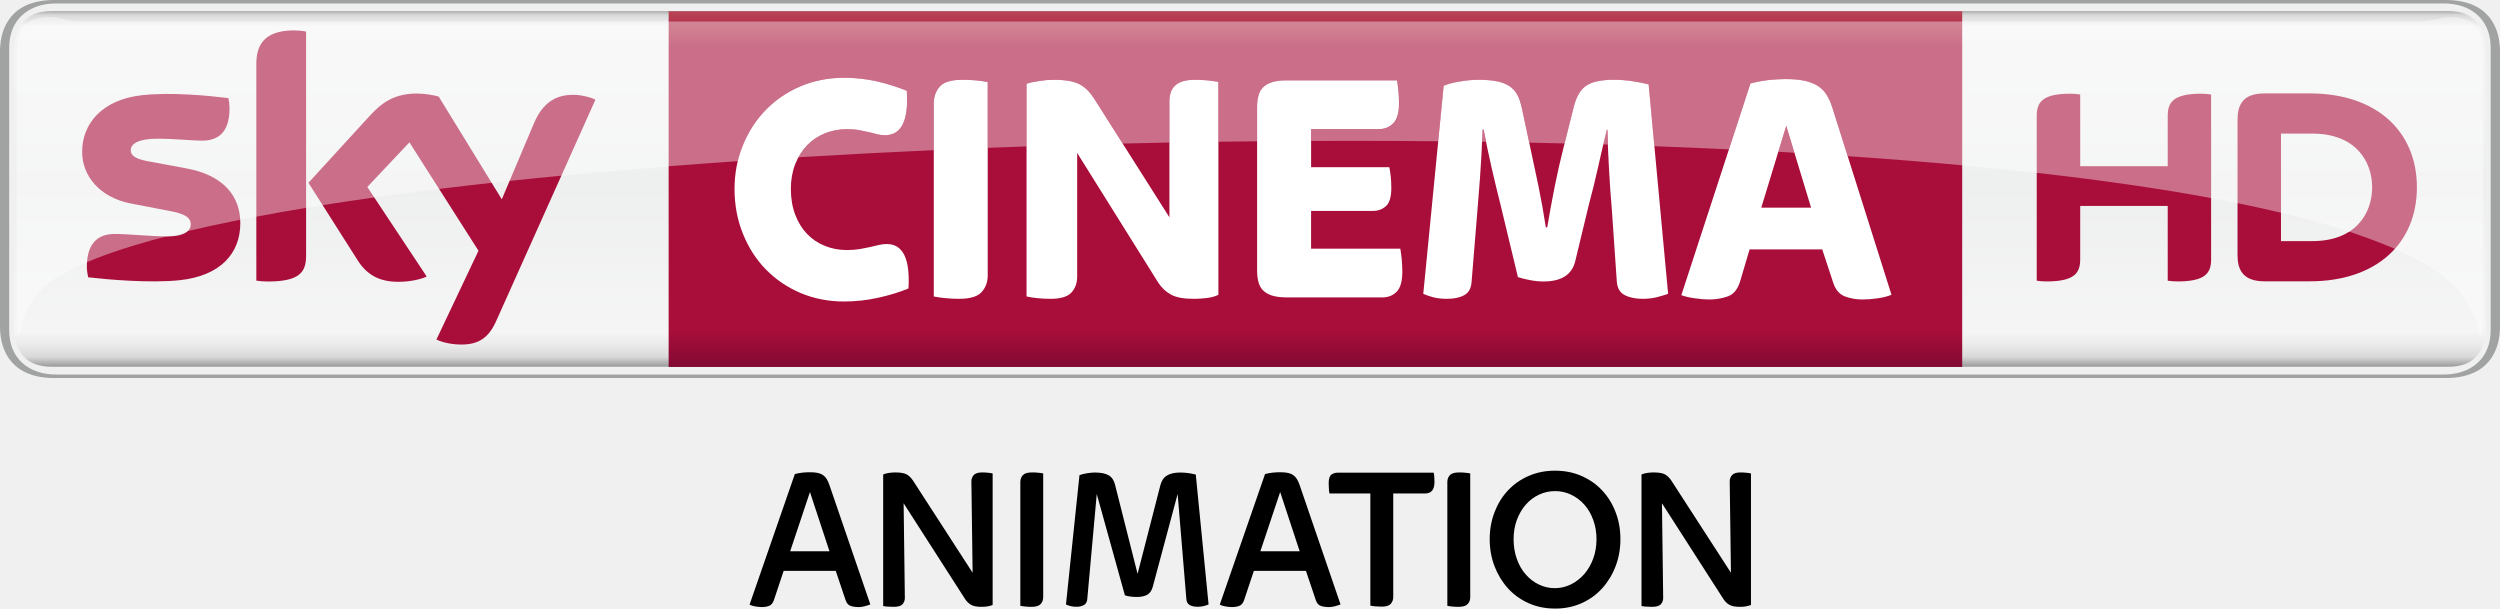
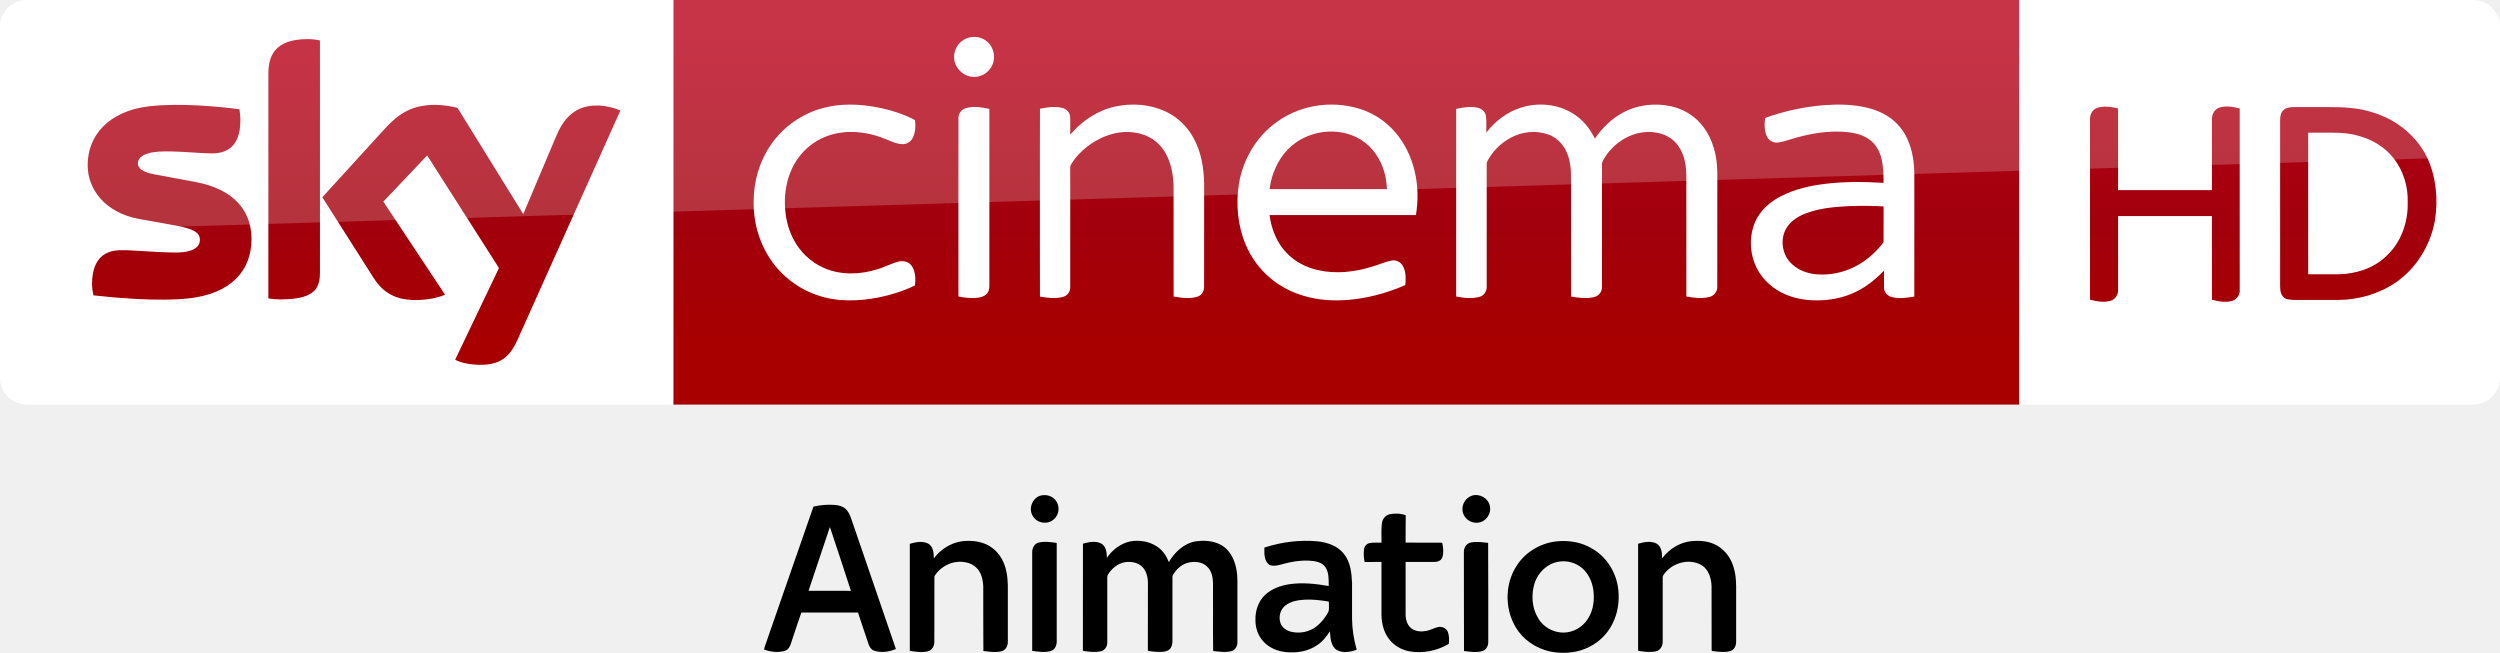
- <svg xmlns="http://www.w3.org/2000/svg" width="600" height="146.06" version="1.1" viewBox="0 0 158.75 38.645">
-   <defs>
-     <linearGradient id="a" x2="1" gradientTransform="matrix(0 22.964 22.964 0 79.371 .50807)" gradientUnits="userSpaceOnUse">
-       <stop stop-color="#888685" offset="0" />
-       <stop stop-color="#d9d9da" offset=".02" />
-       <stop stop-color="#f5f5f6" offset=".052" />
-       <stop stop-color="#eeefef" offset=".488" />
-       <stop stop-color="#f5f5f6" offset=".895" />
-       <stop stop-color="#ebebec" offset=".929" />
-       <stop stop-color="#d9d9da" offset=".964" />
-       <stop stop-color="#888685" offset="1" />
+ <svg xmlns="http://www.w3.org/2000/svg" xmlns:xlink="http://www.w3.org/1999/xlink" id="svg68" width="2317.8pt" height="605.25pt" version="1.1" viewBox="0 0 2317.8 605.25">
+   <defs id="defs72">
+     <linearGradient id="a" x1="-8600.5" x2="-8600.5" y1="-4687.6" y2="-4591.4" gradientTransform="matrix(-2.9812,0,0,-2.9812,-24493,-13655)" gradientUnits="userSpaceOnUse">
+       <stop id="stop2" stop-color="#a80000" offset="0" />
+       <stop id="stop4555" stop-color="#a1000c" offset=".381" />
+       <stop id="stop4" stop-color="#b90019" offset="1" />
    </linearGradient>
-     <linearGradient id="b" x2="1" gradientTransform="matrix(0 -22.586 22.586 0 83.53 23.295)" gradientUnits="userSpaceOnUse">
-       <stop stop-color="#810a32" offset="0" />
-       <stop stop-color="#a90e3a" offset=".104" />
-       <stop stop-color="#a90e3a" offset=".898" />
-       <stop stop-color="#b94556" offset="1" />
-       <stop stop-color="#b94556" offset="1" />
-     </linearGradient>
+     <linearGradient id="linearGradient4591" x1="-8600.5" x2="-8600.5" y1="-4687.6" y2="-4591.4" gradientTransform="matrix(-2.9812,0,0,-2.9812,-24493,-13655)" gradientUnits="userSpaceOnUse" xlink:href="#a" />
  </defs>
-   <g stroke-width="1">
-     <path d="m155.3 24.005c2.644 0 3.451-1.644 3.451-3.287v-17.434c0-1.64-0.807-3.284-3.451-3.284h-151.85c-2.644 0-3.451 1.644-3.451 3.284v17.434c0 1.644 0.807 3.287 3.451 3.287h151.85m-151.73-0.222c-1.778 0-2.986-1.051-2.986-2.8v-17.965c0-1.749 1.207-2.8 2.986-2.8h151.6c1.782 0 2.986 1.051 2.986 2.8v17.965c0 1.749-1.204 2.8-2.986 2.8h-151.6" fill="#a1a2a2" />
-     <path d="m3.301 0.703c-1.778 0-2.415 1.051-2.415 2.804v16.986c0 1.746 0.636 2.796 2.415 2.796 50.714 1e-5 101.43 1e-5 152.15 2e-5 1.778 0 2.411-1.051 2.411-2.796v-16.986c0-1.753-0.633-2.804-2.411-2.804-50.714-1e-5 -101.43-1e-5 -152.15-2e-5z" fill="url(#a)" />
-     <path d="m42.459 0.714v22.587h82.141v-22.587z" fill="url(#b)" />
+   <g id="g894" transform="matrix(.99988 0 0 .99988 -1108.5 1878)">
+     <path id="path843" d="m2073.9-1418.8c4.68-1.08 10.02 0.24 13.14 4.02 4.5 4.98 4.08 13.5-1.08 17.88-5.46 5.4-15.6 4.08-19.5-2.58-4.68-6.84-0.66-17.4 7.44-19.32z" />
+     <path id="path845" d="m2473.1-1418.5c6.96-2.58 15.54 1.98 16.92 9.36 1.86 7.2-3.78 15.06-11.16 15.54-6.66 0.9-13.32-4.26-14.1-10.92-0.96-5.82 2.76-12 8.34-13.98z" />
+     <path id="path847" d="m1862.9-1408.5c6.42-1.5 13.02-2.04 19.62-1.56 3.48 0.3 7.08 1.08 9.78 3.36 2.94 2.4 4.44 6.06 5.64 9.48 13.8 40.26 27.54 80.519 41.4 120.78-6.48 2.7-13.92 3.78-20.58 1.38-2.64-1.08-4.08-3.78-4.92-6.3-3.18-9.66-6.54-19.26-9.66-28.92h-52.5c-3.3 9.36-6.36 18.78-9.48 28.14-0.84 3.06-2.52 6.42-5.82 7.38-6.3 1.86-13.2 1.08-19.32-1.26 0.3-1.32 0.66-2.64 1.14-3.9 14.94-42.84 29.7-85.739 44.7-128.58m-4.56 78.059c13.14 0.06 26.22 0 39.3 0.06-6.42-19.74-12.9-39.54-19.5-59.22-6.66 19.68-13.2 39.42-19.8 59.16z" />
+     <path id="path849" d="m2390-1393.3c0.54-3.9 3.48-7.38 7.44-8.16 4.8-0.9 10.02-0.78 14.64 1.02-0.18 8.46-0.06 16.92-0.12 25.32 10.5 0.12 21 0.06 31.44 0.06 0.78 0.18 2.46-0.48 2.64 0.78 0.84 4.2 1.38 8.82-0.06 12.96-1.14 3.12-4.74 4.32-7.8 4.14h-26.22v48.96c0.06 4.62 1.5 9.66 5.28 12.6 3.96 3.12 9.42 3.3 14.16 2.34 3.6-0.66 6.84-2.64 10.44-3.48 3.54-0.84 7.68 0.78 9.18 4.2 1.44 3.6 1.44 7.56 0.96 11.34-10.86 6.48-24 9.12-36.54 6.9-7.5-1.38-14.58-5.46-19.08-11.7-4.8-6.3-6.66-14.4-6.78-22.2v-48.96c-5.22 0-10.44 0-15.6 0.06-0.9-3.72-0.96-7.5-0.66-11.28 0.18-3 2.34-5.82 5.4-6.3 3.54-0.66 7.26-0.24 10.86-0.36 0.18-6.06-0.42-12.18 0.42-18.24z" />
+     <path id="path851" d="m1974.5-1360.4c6.18-8.46 15.78-14.52 26.16-15.96 9.72-1.14 20.28 0.18 28.2 6.3 7.02 5.28 11.34 13.5 12.96 22.08 1.74 7.92 1.26 16.02 1.32 24v40.68c0.12 3.66-1.8 7.8-5.58 8.82-5.58 1.56-11.46 0.48-17.1-0.12-0.24-19.98 0-39.96-0.12-59.88-0.3-6.3-1.74-13.08-6.54-17.52-5.22-4.98-13.02-6.06-19.86-4.92-7.08 1.44-13.62 5.46-17.82 11.34-0.54 0.84-1.2 1.68-1.08 2.76-0.06 19.86 0 39.66-0.06 59.52 0.12 3.78-1.92 7.98-5.88 8.94-5.52 1.38-11.34 0.48-16.86-0.36v-99.299c5.58-1.56 12-2.94 17.34 0 4.56 2.88 4.86 8.76 4.92 13.62z" />
+     <path id="path853" d="m2157-1376.3c7.98-1.32 16.56-0.06 23.52 4.26 5.64 3.36 9.66 8.88 11.82 15 5.52-9.12 13.98-17.34 24.84-19.2 7.8-1.14 16.14-0.66 23.22 3.06 4.98 2.58 8.76 7.08 11.16 12.06 3.24 6.6 4.44 14.04 4.44 21.3v57.24c0 3.36-1.98 7.14-5.46 8.04-5.58 1.56-11.4 0.48-17.04-0.06-0.3-21 0.06-42-0.12-63-0.18-5.52-1.32-11.58-5.7-15.42-4.32-4.2-10.86-4.8-16.56-3.66-6.18 1.2-11.34 5.7-14.52 10.98-1.14 1.5-0.84 3.42-0.84 5.16 0.06 18.54-0.06 37.14 0 55.74 0.06 2.82-0.24 6-2.28 8.22-1.86 2.16-4.86 2.58-7.56 2.76-4.32 0.18-8.7-0.18-12.96-0.96 0.06-20.94 0-41.88 0.06-62.76 0-5.52-1.44-11.46-5.52-15.36-4.2-3.96-10.38-4.86-15.9-4.02-6.48 1.14-11.88 5.64-15.36 11.04-1.32 1.74-0.84 4.02-0.9 6v57.3c0.12 3.54-2.16 7.32-5.76 8.16-5.52 1.32-11.28 0.48-16.86-0.36 0.06-33.12 0-66.24 0.06-99.359 5.52-1.5 11.88-2.88 17.16 0 4.44 2.7 4.98 8.4 5.04 13.08 5.16-7.44 12.96-13.44 22.02-15.24z" />
+     <path id="path855" d="m2281-1370.5c15.9-5.22 32.88-7.32 49.56-5.76 8.94 0.96 18.36 4.2 24.12 11.52 6.18 7.56 7.26 17.82 7.62 27.24 0.06 11.04 0 22.08 0 33.12 0.12 9.66 1.62 19.32 4.32 28.62-5.76 2.04-12.78 3.36-18.42 0.24-5.82-3.6-5.88-11.22-6.42-17.34-3.3 4.98-7.02 9.84-12.18 13.08-8.52 5.76-19.2 7.26-29.28 6.12-7.5-0.84-15-4.02-20.16-9.66-5.1-5.4-7.62-12.96-7.44-20.34-0.18-8.28 2.64-16.86 8.7-22.74 6.18-5.88 14.58-8.88 22.86-10.14 12.12-1.74 24.42-0.42 36.36 1.68 0-6 0.36-12.72-3.3-17.82-3.54-4.62-9.78-5.4-15.18-5.7-7.98-0.36-15.96 0.9-23.64 3.06-3.72 0.96-7.68 2.28-11.58 1.32-2.58-0.78-4.2-3.24-4.98-5.64-1.26-3.48-0.96-7.2-0.96-10.86m37.68 48.3c-6.24 0.36-12.84 1.32-18 5.22-5.04 3.78-6.84 10.98-4.62 16.8 1.62 4.32 5.94 6.9 10.26 7.86 7.68 1.68 16.14 0.06 22.44-4.68 5.04-3.84 9.12-8.88 11.82-14.52 0.54-2.58 0.18-5.28 0.24-7.92 0.36-1.26-1.26-1.08-1.98-1.32-6.66-0.96-13.38-1.8-20.16-1.44z" />
+     <path id="path857" d="m2553.6-1376.4c10.74-0.84 21.84 1.14 31.14 6.78 12.72 7.14 21.42 20.4 23.94 34.68 1.74 10.44 0.9 21.48-3.24 31.38-4.26 10.8-12.6 19.92-23.04 25.08-9.78 5.16-21.18 6.36-31.98 5.1-13.2-1.62-25.74-8.58-33.72-19.26-13.08-17.64-13.68-43.62-1.26-61.8 8.4-12.72 22.98-20.88 38.16-21.96m0.12 19.02c-10.62 1.74-19.26 10.26-22.32 20.4-3.06 10.38-2.4 22.26 3.3 31.68 5.34 9.54 16.86 15.12 27.66 13.26 8.4-1.26 15.9-6.9 19.8-14.4 4.14-7.5 4.98-16.5 3.84-24.9-1.14-7.62-4.5-15.12-10.44-20.16-5.88-5.04-14.16-7.32-21.84-5.88z" />
+     <path id="path859" d="m2649.8-1360.5c6.42-8.58 16.2-14.76 26.94-15.96 6.96-0.66 14.22-0.3 20.7 2.46 7.08 2.94 12.78 8.64 16.14 15.42 3.6 7.2 4.74 15.3 4.86 23.28v52.02c0.06 3.42-1.5 7.32-4.98 8.58-4.74 1.62-9.9 0.9-14.76 0.42-0.96-0.36-3.24 0.24-3-1.38-0.06-19.68 0-39.3-0.06-58.92-0.24-7.44-2.64-15.78-9.48-19.74-11.22-6.42-26.4-2.16-34.08 7.8-0.78 1.14-1.8 2.22-1.74 3.66-0.06 19.86 0 39.72 0 59.58 0.06 3.78-2.04 7.92-5.94 8.88-5.52 1.32-11.34 0.48-16.86-0.36 0-33.12 0.06-66.18 0-99.299 5.58-1.62 12-2.94 17.4 0 4.44 2.88 4.86 8.76 4.86 13.56z" />
+     <path id="path861" d="m2071.6-1375.1c5.52-1.38 11.34-0.48 16.86 0.3v89.939c0.3 3.96-1.08 8.7-5.16 10.14-5.7 1.8-11.82 0.78-17.58 0 0-30.48-0.06-60.96 0-91.439-0.06-3.78 1.98-7.98 5.88-8.94z" />
+     <path id="path863" d="m2472.1-1375.1c5.4-1.32 10.98-0.3 16.38 0.24 0.24 30.54 0.06 61.08 0.12 91.559 0.18 3.6-1.74 7.56-5.28 8.7-5.64 1.74-11.58 0.66-17.22 0-0.18-30.54 0-61.02-0.12-91.559-0.24-3.84 2.16-8.04 6.12-8.94z" />
  </g>
-   <g fill="#fff" stroke-width="1">
-     <path d="m53.603 19.145c-1 0-1.924-0.182-2.771-0.542-0.847-0.36-1.578-0.858-2.2-1.495-0.622-0.636-1.105-1.393-1.458-2.269-0.353-0.876-0.531-1.822-0.531-2.84 0-0.989 0.178-1.917 0.531-2.778 0.353-0.862 0.836-1.611 1.458-2.247 0.622-0.636 1.353-1.135 2.2-1.495 0.847-0.36 1.771-0.542 2.771-0.542 0.72 0 1.418 0.08 2.095 0.233 0.676 0.156 1.302 0.356 1.884 0.596 0.124 1.88-0.335 2.818-1.378 2.818-0.182 0-0.353-0.022-0.505-0.062-0.156-0.044-0.324-0.087-0.509-0.127-0.182-0.044-0.389-0.087-0.611-0.127-0.225-0.044-0.495-0.066-0.804-0.066-0.495 0-0.96 0.091-1.396 0.265-0.44 0.178-0.815 0.433-1.135 0.764-0.316 0.331-0.567 0.731-0.749 1.196-0.182 0.469-0.276 0.993-0.276 1.571 0 0.607 0.095 1.153 0.276 1.633 0.182 0.48 0.433 0.887 0.749 1.218 0.32 0.335 0.695 0.589 1.135 0.764 0.436 0.178 0.902 0.265 1.396 0.265 0.309 0 0.582-0.022 0.822-0.062 0.24-0.044 0.455-0.087 0.647-0.127 0.189-0.044 0.371-0.087 0.538-0.127 0.171-0.044 0.345-0.066 0.527-0.066 1.029 0 1.491 0.942 1.378 2.822-0.578 0.24-1.226 0.436-1.938 0.593-0.709 0.156-1.425 0.233-2.146 0.233" />
-     <path d="m60.902 18.975c-0.295 0-0.589-0.015-0.876-0.044-0.291-0.029-0.535-0.062-0.731-0.105v-12.277c0-0.411 0.127-0.76 0.382-1.051 0.251-0.287 0.731-0.433 1.436-0.433 0.298 0 0.589 0.015 0.88 0.04 0.287 0.029 0.531 0.066 0.727 0.109v12.277c0 0.411-0.127 0.76-0.378 1.047-0.255 0.291-0.735 0.436-1.44 0.436" />
-     <path d="m66.687 18.975c-0.284 0-0.556-0.015-0.825-0.044-0.269-0.029-0.495-0.062-0.676-0.105v-13.506c0.211-0.073 0.487-0.131 0.825-0.182 0.338-0.047 0.625-0.073 0.865-0.073 0.778 0 1.342 0.098 1.695 0.295 0.353 0.2 0.647 0.491 0.887 0.869l4.8 7.571v-7.378c0-0.185 0.025-0.356 0.076-0.52 0.047-0.164 0.131-0.305 0.251-0.433 0.12-0.127 0.287-0.229 0.498-0.298 0.211-0.069 0.48-0.105 0.804-0.105 0.284 0 0.553 0.015 0.815 0.04 0.262 0.029 0.484 0.058 0.665 0.087v13.528c-0.196 0.098-0.436 0.167-0.716 0.2-0.284 0.036-0.56 0.055-0.825 0.055-0.665 0-1.156-0.091-1.48-0.276-0.327-0.182-0.593-0.436-0.804-0.764l-5.142-8.226v7.866c0 0.396-0.12 0.727-0.36 0.996s-0.691 0.404-1.353 0.404" />
-     <path d="m81.71 18.885c-0.396 0-0.716-0.044-0.964-0.127-0.247-0.084-0.436-0.2-0.571-0.349-0.135-0.149-0.225-0.331-0.273-0.542-0.051-0.211-0.076-0.436-0.076-0.676v-10.393c0-0.24 0.025-0.465 0.076-0.676 0.047-0.215 0.138-0.393 0.273-0.542 0.135-0.149 0.324-0.265 0.571-0.349 0.247-0.087 0.567-0.127 0.964-0.127h7c0.029 0.156 0.058 0.367 0.087 0.636 0.025 0.269 0.04 0.542 0.04 0.825 0 0.593-0.12 1.015-0.36 1.262-0.24 0.247-0.542 0.371-0.909 0.371h-4.313v2.418h4.967c0.029 0.142 0.058 0.327 0.087 0.56 0.025 0.236 0.04 0.487 0.04 0.753 0 0.567-0.113 0.953-0.338 1.156-0.225 0.207-0.505 0.309-0.844 0.309h-3.913v2.397h5.666c0.029 0.153 0.058 0.371 0.087 0.647 0.025 0.273 0.04 0.545 0.04 0.815 0 0.607-0.12 1.033-0.36 1.273s-0.542 0.36-0.909 0.36h-6.069" />
-     <path d="m91.88 18.975c-0.324 0-0.611-0.033-0.858-0.095-0.244-0.066-0.462-0.138-0.644-0.222l1.295-13.212c0.265-0.113 0.618-0.207 1.055-0.276 0.436-0.069 0.811-0.105 1.12-0.105 0.44 0 0.815 0.029 1.131 0.084 0.32 0.058 0.589 0.153 0.815 0.287 0.225 0.135 0.407 0.32 0.542 0.56 0.131 0.24 0.233 0.538 0.305 0.891l0.549 2.567c0.156 0.705 0.32 1.487 0.498 2.342 0.175 0.855 0.335 1.735 0.473 2.64h0.087c0.153-0.905 0.316-1.782 0.484-2.629 0.171-0.847 0.345-1.625 0.527-2.331l0.676-2.695c0.171-0.665 0.44-1.116 0.815-1.356 0.375-0.24 0.953-0.36 1.742-0.36 0.393 0 0.793 0.033 1.193 0.095 0.404 0.062 0.735 0.131 1.004 0.2l1.236 13.299c-0.196 0.069-0.433 0.138-0.709 0.211-0.273 0.069-0.575 0.105-0.898 0.105-0.451 0-0.833-0.076-1.142-0.233-0.309-0.156-0.48-0.447-0.509-0.869l-0.316-4.582c-0.069-0.804-0.131-1.651-0.178-2.535-0.051-0.88-0.084-1.72-0.098-2.513h-0.04c-0.185 0.738-0.371 1.531-0.56 2.386-0.193 0.858-0.385 1.644-0.582 2.367l-0.869 3.604c-0.211 0.847-0.88 1.273-2.007 1.273-0.284 0-0.571-0.029-0.869-0.087-0.295-0.055-0.549-0.12-0.76-0.189l-1.08-4.495c-0.211-0.836-0.407-1.655-0.593-2.462-0.182-0.804-0.353-1.611-0.505-2.415h-0.066c-0.04 1.131-0.098 2.164-0.167 3.106-0.073 0.938-0.135 1.749-0.193 2.429l-0.338 4.135c-0.025 0.407-0.182 0.691-0.465 0.847-0.28 0.156-0.647 0.233-1.098 0.233" />
-     <path d="m111.84 13.185h3.164l-1.578-5.197-1.585 5.197m-3.298 5.833c-0.269 0-0.575-0.025-0.92-0.076-0.345-0.047-0.633-0.116-0.858-0.2l4.389-13.444c0.382-0.098 0.767-0.171 1.156-0.215 0.389-0.04 0.745-0.062 1.069-0.062 0.469 0 0.865 0.036 1.2 0.105 0.331 0.073 0.611 0.178 0.836 0.32 0.229 0.142 0.415 0.327 0.564 0.56 0.149 0.233 0.273 0.505 0.371 0.818l3.76 11.895c-0.24 0.098-0.527 0.175-0.865 0.222-0.338 0.051-0.669 0.076-0.996 0.076-0.364 0-0.72-0.062-1.065-0.182-0.345-0.12-0.596-0.393-0.753-0.818l-0.72-2.182h-4.611l-0.611 2.058c-0.156 0.495-0.418 0.804-0.782 0.931-0.367 0.127-0.756 0.193-1.164 0.193" />
-   </g>
-   <path d="m137.65 10.555v-3.189c0-0.865 0.345-1.415 2.127-1.415 0.222 0 0.411 0.015 0.629 0.051v10.462c0 0.858-0.345 1.407-2.131 1.407-0.218 0-0.407-0.015-0.625-0.047v-4.749h-5.557v3.389c0 0.858-0.345 1.407-2.135 1.407-0.215 0-0.404-0.015-0.625-0.047v-10.459c0-0.865 0.345-1.415 2.131-1.415 0.222 0 0.407 0.015 0.629 0.051v4.553h5.557m15.823 1.342c0-3.553-2.56-5.964-6.797-5.964h-2.88c-1.382 0-1.713 0.727-1.713 1.684v8.582c0 0.92 0.331 1.665 1.713 1.665h2.88c4.237 0 6.797-2.411 6.797-5.968m-8.63 3.415v-6.826h1.996c2.775 0 3.793 1.796 3.793 3.411 0 1.618-1.018 3.415-3.793 3.415h-1.996" fill="#a90e3a" stroke-width="1" />
-   <path d="m15.26 14.165c0 1.935-1.266 3.346-3.833 3.626-1.858 0.2-4.553-0.036-5.829-0.182-0.047-0.211-0.084-0.469-0.084-0.673 0-1.695 0.913-2.08 1.771-2.08 0.887 0 2.291 0.156 3.331 0.156 1.145 0 1.498-0.389 1.498-0.76 0-0.487-0.465-0.687-1.353-0.858l-2.437-0.469c-2.026-0.389-3.109-1.789-3.109-3.276 0-1.811 1.28-3.324 3.8-3.604 1.902-0.204 4.218 0.029 5.491 0.185 0.047 0.218 0.069 0.422 0.069 0.651 0 1.687-0.887 2.051-1.746 2.051-0.658 0-1.68-0.124-2.847-0.124-1.189 0-1.68 0.327-1.68 0.727 0 0.422 0.469 0.596 1.215 0.727l2.327 0.433c2.389 0.44 3.415 1.796 3.415 3.469m4.178 2.076c0 1.036-0.407 1.636-2.433 1.636-0.265 0-0.502-0.022-0.727-0.055v-13.757c0-1.044 0.356-2.135 2.4-2.135 0.258 0 0.516 0.025 0.76 0.076v14.233m8.277 5.32c0.262 0.138 0.807 0.302 1.495 0.32 1.175 0.025 1.818-0.425 2.291-1.476l6.309-14.07c-0.262-0.142-0.836-0.298-1.309-0.309-0.811-0.015-1.898 0.153-2.596 1.811l-2.04 4.822-4.007-6.524c-0.258-0.08-0.887-0.193-1.353-0.193-1.411 0-2.204 0.52-3.022 1.411l-3.895 4.258 3.131 4.931c0.578 0.898 1.342 1.356 2.582 1.356 0.811 0 1.484-0.185 1.796-0.335l-3.771-5.688 2.673-2.833 4.386 6.884-2.669 5.633" fill="#a90e3a" stroke-width="1" />
-   <path d="m3.242 1.077c-1.575 0-2.178 0.626-2.178 2.484h-5.29e-4l-0.004 16.034c0 1 0.055 1.669 0.204 1.669 0.058-0.313 0.102-1.855 1.793-3.262 0.607-0.465 1.437-0.916 2.462-1.357l0.003 2e-3c1.344-0.57 3.037-1.115 5.023-1.631 0.002 1e-5 5e-3 -2e-5 0.007 0 0.444-0.116 0.898-0.229 1.375-0.342 0.001-1e-3 2e-3 -2e-3 0.003-3e-3 1.039-0.243 2.151-0.487 3.324-0.719l5.29e-4 -2e-3c0.338-0.062 0.677-0.127 1.026-0.193 1.102-0.208 2.22-0.405 3.159-0.559v-2e-3c0.345-0.058 0.693-0.112 1.045-0.167l0.003-2e-3c1.055-0.167 2.15-0.331 3.277-0.487l1e-3 -2e-3c1.324-0.189 2.698-0.368 4.113-0.542-0.894-1.406-0.887-1.393 0.003 2e-3 1.091-0.135 2.2-0.262 3.338-0.389l0.001 2e-3c0.378-0.044 0.76-0.084 1.142-0.124 1.148-0.121 2.312-0.241 3.29-0.333l2.16-4.818c-0.196-0.104-0.569-0.217-0.942-0.272 0.373 0.053 0.747 0.167 0.943 0.271l-0.001 2e-3 -2.159 4.817c2.2-0.211 4.473-0.411 6.808-0.597 1.444-0.113 2.902-0.222 4.389-0.323 0.084-0.345 0.193-0.687 0.327-1.014 0.353-0.862 0.836-1.615 1.458-2.247 0.622-0.636 1.357-1.139 2.2-1.499 0.847-0.36 1.771-0.538 2.771-0.538 0.716 0 1.418 0.08 2.094 0.233 0.676 0.156 1.302 0.353 1.884 0.596 0.124 1.877-0.335 2.818-1.375 2.818-0.185 0-0.357-0.021-0.51-0.061-0.156-0.044-0.327-0.088-0.509-0.131-0.185-0.04-0.389-0.083-0.614-0.127-0.225-0.04-0.491-0.062-0.804-0.062-0.491 0-0.96 0.091-1.393 0.266-0.44 0.178-0.814 0.433-1.134 0.764-0.211 0.222-0.393 0.469-0.546 0.753 2.815-0.171 5.68-0.32 8.597-0.451v-2.985c0-0.411 0.124-0.76 0.382-1.048 0.255-0.291 0.731-0.437 1.437-0.437 0.298 0 0.589 0.015 0.88 0.044 0.287 0.025 0.531 0.062 0.731 0.105v4.174c0.815-0.033 1.636-0.061 2.462-0.09v-3.978c0.211-0.069 0.484-0.131 0.826-0.182 0.338-0.051 0.626-0.073 0.866-0.073 0.775 0 1.342 0.098 1.694 0.298 0.349 0.196 0.647 0.487 0.887 0.866l1.829 2.888c0.989-0.022 1.978-0.044 2.971-0.066v-2.629c0-0.185 0.026-0.356 0.076-0.516 0.047-0.164 0.134-0.309 0.251-0.436 0.12-0.127 0.284-0.225 0.499-0.298 0.211-0.069 0.48-0.106 0.804-0.106 0.284 0 0.553 0.015 0.811 0.044 0.262 0.025 0.487 0.055 0.669 0.084v3.807c0.822-0.011 1.644-0.018 2.462-0.029v-2.167c0-0.24 0.026-0.466 0.073-0.676 0.051-0.215 0.142-0.392 0.276-0.542s0.324-0.266 0.571-0.349c0.247-0.084 0.567-0.127 0.96-0.127h7c0.033 0.153 0.062 0.367 0.087 0.633 0.029 0.269 0.043 0.546 0.043 0.829 0 0.593-0.12 1.015-0.36 1.262-0.24 0.247-0.542 0.371-0.909 0.371h-4.316v0.746c0.844-7e-3 1.691-7e-3 2.538-7e-3 1.847 0 3.699 7e-3 5.535 0.026l0.342-3.524c0.269-0.109 0.622-0.2 1.058-0.273 0.436-0.069 0.811-0.105 1.12-0.105 0.436 0 0.815 0.029 1.131 0.087 0.316 0.054 0.589 0.149 0.814 0.284 0.225 0.135 0.408 0.32 0.542 0.563 0.131 0.236 0.233 0.535 0.302 0.888l0.466 2.167c0.753 0.015 1.502 0.032 2.247 0.051l0.582-2.32c0.171-0.665 0.443-1.12 0.818-1.36 0.371-0.24 0.953-0.36 1.738-0.36 0.396 0 0.793 0.033 1.196 0.095 0.4 0.062 0.734 0.131 1 0.204l0.367 3.916c1.593 0.062 3.171 0.127 4.731 0.2l1.367-4.182c0.382-0.098 0.764-0.171 1.157-0.214 0.389-0.04 0.746-0.062 1.073-0.062 0.465 0 0.862 0.036 1.196 0.105 0.331 0.073 0.608 0.179 0.837 0.317 0.229 0.145 0.415 0.331 0.56 0.563 0.153 0.233 0.276 0.509 0.375 0.819l0.975 3.087c2.506 0.171 4.931 0.364 7.276 0.578 1.618 0.153 3.196 0.313 4.731 0.484l1e-3 -2e-3c4.032 0.455 7.749 0.985 11.073 1.6v2e-3c0.571 0.105 1.131 0.211 1.676 0.324v-5.3e-4c0.963 0.196 1.878 0.396 2.761 0.607v-2e-3c1.581 0.378 3.036 0.782 4.341 1.204 1.003 0.349 2.038 0.717 2.896 1.093l1e-3 -1e-3c1.544 0.68 2.759 1.418 3.605 2.207 1.531 1.516 1.742 2.949 1.793 3.262 0.153 0 0.207-0.669 0.207-1.669l-4e-3 -16.034c0-1.858-0.604-2.484-2.179-2.484-0.535 0-1.065 0.284-1.775 0.284-9.707-1e-3 -19.419-5.3e-4 -29.128-5.3e-4v5.3e-4l-82.141-5.2e-4h-37.437c-0.713 0-1.244-0.284-1.778-0.284zm110.18 6.913-0.502 1.647c0.342 0.022 0.68 0.04 1.022 0.062zm-19.281 0.233c-0.011 0.265-0.022 0.524-0.033 0.778 0.087 0 0.164-2.7e-4 0.251 4e-3 -0.054-0.262-0.106-0.52-0.157-0.782zm7.932 0.021-0.044 5.3e-4c-0.073 0.298-0.149 0.603-0.225 0.927 0.098 0 0.196 4e-3 0.291 7e-3 -7e-3 -0.32-0.014-0.629-0.022-0.935z" fill="#fff" opacity=".4" stroke-width="3.637" />
-   <g>
-     <path d="m68.35 38.529c-0.147 0-0.274-0.017-0.382-0.044-0.108-0.03-0.202-0.064-0.279-0.1l0.857-8.211c0.122-0.05 0.279-0.091 0.473-0.122 0.194-0.03 0.36-0.047 0.498-0.047 0.387 0 0.683 0.058 0.885 0.177 0.202 0.116 0.337 0.321 0.407 0.614l1.427 5.644 1.441-5.603c0.069-0.296 0.207-0.506 0.415-0.636 0.207-0.13 0.492-0.196 0.855-0.196 0.171 0 0.348 0.014 0.531 0.039 0.183 0.028 0.332 0.058 0.454 0.091l0.813 8.25c-0.089 0.036-0.188 0.069-0.304 0.1-0.119 0.028-0.249 0.044-0.395 0.044-0.199 0-0.365-0.036-0.495-0.105-0.13-0.069-0.202-0.196-0.218-0.387l-0.553-6.668-1.582 5.902c-0.069 0.243-0.188 0.409-0.357 0.501-0.169 0.088-0.384 0.136-0.644 0.136-0.13 0-0.265-8e-3 -0.409-0.025-0.141-0.019-0.26-0.044-0.357-0.08l-1.787-6.433-0.603 6.679c-0.017 0.183-0.091 0.307-0.221 0.376-0.13 0.069-0.285 0.105-0.467 0.105" />
-     <path d="m80.034 35.005h2.495l-1.239-3.761zm-1.812 3.543c-0.122 0-0.26-0.014-0.409-0.041-0.152-0.025-0.271-0.064-0.357-0.116l2.874-8.288c0.166-0.044 0.326-0.075 0.487-0.091 0.16-0.017 0.313-0.025 0.462-0.025 0.207 0 0.376 0.014 0.512 0.044 0.133 0.03 0.246 0.077 0.337 0.144 0.091 0.064 0.166 0.147 0.227 0.246 0.061 0.1 0.116 0.221 0.169 0.371l2.6 7.589c-0.105 0.041-0.224 0.08-0.357 0.116-0.136 0.033-0.257 0.053-0.371 0.053-0.199 0-0.371-0.025-0.517-0.072-0.149-0.047-0.257-0.171-0.326-0.371l-0.625-1.856h-3.308l-0.619 1.856c-0.069 0.191-0.169 0.313-0.299 0.362-0.13 0.053-0.29 0.08-0.478 0.08" />
-     <path d="m98.732 37.348c0.363 0 0.704-0.081 1.025-0.24 0.318-0.159 0.601-0.377 0.844-0.654 0.24-0.277 0.43-0.606 0.57-0.986 0.137-0.383 0.207-0.788 0.207-1.221 0-0.433-0.067-0.835-0.201-1.212-0.134-0.377-0.318-0.701-0.556-0.972-0.24-0.274-0.517-0.486-0.838-0.643-0.318-0.156-0.665-0.235-1.036-0.235-0.363 0-0.707 0.078-1.025 0.229-0.321 0.151-0.601 0.363-0.838 0.634-0.237 0.274-0.425 0.595-0.564 0.967-0.137 0.372-0.207 0.779-0.207 1.221 0 0.45 0.067 0.863 0.201 1.243 0.134 0.383 0.321 0.71 0.559 0.986 0.237 0.277 0.517 0.494 0.835 0.648 0.321 0.156 0.662 0.235 1.025 0.235m0.014 1.296c-0.615 0-1.176-0.115-1.687-0.344-0.511-0.229-0.947-0.545-1.31-0.947-0.363-0.402-0.645-0.869-0.849-1.4-0.204-0.534-0.305-1.106-0.305-1.718 0-0.606 0.101-1.176 0.305-1.707 0.204-0.531 0.486-0.992 0.849-1.38 0.363-0.391 0.799-0.698 1.31-0.922 0.511-0.226 1.073-0.338 1.687-0.338 0.612 0 1.176 0.112 1.685 0.338 0.511 0.224 0.947 0.531 1.31 0.922 0.363 0.388 0.648 0.846 0.849 1.375 0.204 0.528 0.305 1.098 0.305 1.713 0 0.612-0.1 1.185-0.305 1.718-0.201 0.531-0.486 0.997-0.849 1.4-0.363 0.402-0.799 0.718-1.31 0.947-0.508 0.229-1.073 0.344-1.685 0.344" />
-     <path d="m104.91 38.534c-0.128 0-0.257-6e-3 -0.383-0.014-0.126-8e-3 -0.223-0.02-0.291-0.039v-8.353c0.095-0.042 0.215-0.075 0.36-0.098 0.148-0.02 0.282-0.031 0.402-0.031 0.346 0 0.595 0.045 0.746 0.134 0.151 0.092 0.282 0.224 0.394 0.397l3.777 5.839-0.078-5.8c0-0.156 0.05-0.291 0.151-0.402 0.098-0.112 0.279-0.168 0.539-0.168 0.12 0 0.243 6e-3 0.369 0.02 0.126 0.011 0.223 0.028 0.291 0.045v8.353c-0.198 0.078-0.433 0.117-0.698 0.117-0.313 0-0.542-0.045-0.687-0.137-0.148-0.089-0.268-0.21-0.363-0.355l-3.905-6.085 0.078 6.006c0 0.165-0.05 0.299-0.151 0.408-0.098 0.109-0.282 0.162-0.55 0.162" />
-     <path d="m92.619 38.534c-0.14 0-0.274-6e-3 -0.408-0.02-0.134-0.014-0.237-0.028-0.305-0.045v-7.861c0-0.173 0.053-0.318 0.162-0.436 0.106-0.115 0.299-0.173 0.576-0.173 0.14 0 0.277 6e-3 0.411 0.02 0.134 0.011 0.235 0.028 0.305 0.045v7.861c0 0.173-0.056 0.319-0.162 0.433-0.109 0.117-0.302 0.176-0.578 0.176" />
-     <path d="m87.731 38.521c-0.14 0-0.274-8e-3 -0.408-0.018-0.134-0.013-0.237-0.029-0.306-0.048v-7.12h-2.595c-0.017-0.069-0.029-0.163-0.037-0.279-0.01-0.116-0.014-0.24-0.014-0.369 0-0.277 0.055-0.458 0.169-0.545 0.111-0.087 0.253-0.129 0.427-0.129h6.072c0.034 0.129 0.05 0.329 0.05 0.595 0 0.485-0.198 0.727-0.595 0.727h-2.023v6.578c0 0.171-0.055 0.316-0.163 0.435-0.108 0.116-0.3 0.174-0.577 0.174" />
-     <path d="m56.756 38.534c-0.128 0-0.257-6e-3 -0.383-0.014-0.126-8e-3 -0.223-0.02-0.291-0.039v-8.353c0.095-0.042 0.215-0.075 0.36-0.098 0.148-0.02 0.282-0.031 0.402-0.031 0.346 0 0.595 0.045 0.746 0.134 0.151 0.092 0.282 0.224 0.394 0.397l3.777 5.839-0.078-5.8c0-0.156 0.05-0.291 0.151-0.402 0.098-0.112 0.279-0.168 0.539-0.168 0.12 0 0.243 6e-3 0.369 0.02 0.126 0.011 0.223 0.028 0.291 0.045v8.353c-0.198 0.078-0.433 0.117-0.698 0.117-0.313 0-0.542-0.045-0.687-0.137-0.148-0.089-0.268-0.21-0.363-0.355l-3.905-6.085 0.078 6.006c0 0.165-0.05 0.299-0.151 0.408-0.098 0.109-0.282 0.162-0.55 0.162" />
-     <path d="m65.504 38.534c-0.14 0-0.274-6e-3 -0.408-0.02-0.134-0.014-0.237-0.028-0.305-0.045v-7.861c0-0.173 0.053-0.318 0.162-0.436 0.106-0.115 0.299-0.173 0.575-0.173 0.14 0 0.277 6e-3 0.411 0.02 0.134 0.011 0.235 0.028 0.304 0.045v7.861c0 0.173-0.056 0.319-0.162 0.433-0.109 0.117-0.302 0.176-0.578 0.176" />
-     <path d="m50.176 35.005h2.495l-1.239-3.761zm-1.812 3.543c-0.122 0-0.26-0.014-0.409-0.041-0.152-0.025-0.271-0.064-0.357-0.116l2.874-8.288c0.166-0.044 0.326-0.075 0.487-0.091 0.16-0.017 0.313-0.025 0.462-0.025 0.207 0 0.376 0.014 0.512 0.044 0.133 0.03 0.246 0.077 0.337 0.144 0.091 0.064 0.166 0.147 0.227 0.246 0.061 0.1 0.116 0.221 0.169 0.371l2.6 7.589c-0.105 0.041-0.224 0.08-0.357 0.116-0.136 0.033-0.257 0.053-0.371 0.053-0.199 0-0.371-0.025-0.517-0.072-0.149-0.047-0.257-0.171-0.326-0.371l-0.625-1.856h-3.308l-0.619 1.856c-0.069 0.191-0.169 0.313-0.299 0.362-0.13 0.053-0.29 0.08-0.478 0.08" />
+   <g id="g4527" transform="translate(0 .005)">
+     <path id="path7" d="m624.21 9e-5h1248v375.09h-1248z" fill="url(#linearGradient4591)" stroke-width="2.981" />
+     <path id="path14-6" d="m624.21 375.09h-599.2c-13.753 0-25.006-11.253-25.006-25.006v-325.39c0-13.128 10.94-24.693 24.693-24.693h599.52z" fill="#fff" stroke-width="3.126" />
+     <g id="g4693" transform="matrix(.75012 0 0 .75012 0 -6e-5)" fill="#fff">
+       <path id="path4" d="m1196.8 46.657c8.08-2.39 17.44-0.61 23.7 5.16 8.96 7.84 10.76 22.47 3.9 32.22-5.08 7.92-15.03 12.37-24.3 10.66-11.61-1.81-21.3-12.73-20.86-24.62-0.19-10.58 7.4-20.56 17.56-23.42z" />
+       <path id="path6" d="m1017.4 133.46c21.37-5.8 43.96-4.99 65.59-1.1 16.56 3.21 33.02 8.13 47.94 16.07 0.82 7.45 0.64 15.53-3.01 22.28-2.45 4.57-7.4 7.7-12.63 7.47-7.67-0.23-14.56-3.99-21.59-6.62-14.68-6.05-30.63-9.09-46.51-8.39-14.87 0.74-29.66 5.3-41.92 13.84-11.33 7.69-20.34 18.59-26.21 30.93-6.65 14.05-9.41 29.77-8.95 45.25 0.46 14.4 3.53 28.88 10.19 41.73 7.95 15.91 21.5 28.99 37.82 36.15 20.99 9.32 45.36 8.45 66.93 1.55 8.87-2.71 17.08-7.36 26.16-9.37 5.62-1.4 12.21 0.36 15.57 5.29 4.85 6.95 5.01 16.04 4.14 24.15-14.07 7.02-29.27 11.67-44.63 14.88-25.46 5.02-52.52 5.76-77.23-3.13-24.95-8.67-46.58-26.38-60.09-49.06-11.77-19.51-17.68-42.39-17.5-65.12-0.26-25.49 7.13-51.2 21.84-72.12 15.21-21.84 38.36-37.9 64.09-44.68z" />
+       <path id="path8" d="m1378.5 131.64c20.37-4.35 42.33-2.9 61.39 5.79 14.88 6.78 27.32 18.57 35.15 32.9 9.75 17.49 12.97 37.77 13.25 57.57 0 42.06 0.05 84.12-0.05 126.18 0.17 5.36-2.82 10.92-8.15 12.55-9.57 3.04-19.87 1.53-29.55-0.18-0.06-45.61 0.03-91.23-0.05-136.84-0.58-17.92-4.72-37.02-17.41-50.43-11.02-11.97-27.92-16.85-43.82-16.02-16.43 0.97-32.11 7.86-45.12 17.73-8.09 6.21-15.3 13.73-20.45 22.57-1.14 1.63-0.91 3.67-0.96 5.55 0.08 8.56 0.01 17.11 0.05 25.67 0.02 40.13 0.01 80.26-0.01 120.39 0.21 5.36-3.46 10.34-8.62 11.75-9.37 2.72-19.36 1.35-28.8-0.26-0.16-43.48-0.07-86.96-0.08-130.44 0.08-33.89-0.12-67.78 0.1-101.66 9.07-1.94 18.68-3.43 27.8-0.98 4.91 1.26 9.25 5.39 9.48 10.67 0.35 7.42-0.01 14.85 0.15 22.28 14.33-17.02 33.79-30.09 55.7-34.79z" />
+       <path id="path10" d="m1579.1 150c30.74-21.87 72.51-26.73 107.67-13.3 16.58 6.46 31.22 17.69 41.88 31.93 10.87 14.34 17.8 31.44 21.11 49.08 3.01 15.84 2.86 32.18 0.27 48.06-60.29 0.07-120.59 0-180.88 0.04 2.21 17.04 8.77 33.95 20.77 46.51 10.38 11.11 24.48 18.3 39.23 21.59 22.1 4.92 45.28 2.4 66.72-4.37 7.84-2.21 15.32-5.66 23.31-7.37 5.57-1.42 11.72 1.3 14.58 6.26 4.25 7.17 3.74 15.87 3.17 23.87-19.57 8.63-40.34 14.62-61.56 17.38-19.3 2.53-39.12 2.24-58.08-2.43-16.65-4.06-32.58-11.5-45.88-22.37-14.06-11.32-25.03-26.31-31.98-42.94-9.86-23.76-12.22-50.39-7.98-75.68 5.19-30.3 22.29-58.65 47.65-76.26m17.36 30.27c-13.64 11.51-22.05 28.12-25.99 45.33-0.44 2.72-0.87 5.44-1.29 8.17 48.37 0 96.74-0.01 145.11 0-0.3-4.91-0.85-9.79-1.77-14.63-3.32-16.57-11.88-32.49-25.42-42.9-26.12-20.22-66.03-17.3-90.64 4.03z" />
+       <path id="path12" d="m1879.3 133.17c21.25-6.87 45.68-4.8 64.78 7.1 11.91 7.31 21.04 18.49 27.09 31 9.14-13.12 20.8-24.75 35.02-32.29 17.83-9.56 39.11-11.94 58.81-7.71 14.06 3.02 27.23 10.4 36.75 21.24 12.31 13.79 18.58 32.08 20.24 50.29 0.97 10.37 0.4 20.8 0.55 31.21-0.04 40.16 0.05 80.34-0.06 120.5 0.17 5.76-3.84 11.05-9.43 12.42-9.4 2.54-19.36 1.27-28.79-0.52 0.01-42.8-0.01-85.61-0.02-128.42-0.23-11.22 0.66-22.52-0.93-33.67-1.46-9.94-5.03-19.84-11.76-27.44-6.16-7.04-14.97-11.41-24.12-12.93-27.02-5.03-54.58 11.73-66.73 35.54-1.21 2.79-0.57 5.94-0.69 8.89 0.02 48.58 0.05 97.16-0.02 145.74 0.28 5.65-3.22 11.29-8.82 12.76-9.59 2.65-19.77 1.3-29.4-0.44-0.01-29.46-0.01-58.92-0.01-88.38-0.17-22.64 0.32-45.29-0.26-67.92-0.73-9.29-2.85-18.66-7.59-26.77-4.58-7.96-12.01-14.27-20.7-17.29-14.94-5.25-31.92-3.43-45.78 4.04-10.33 5.46-19.26 13.56-25.69 23.31-1.78 2.98-4.3 5.92-4.24 9.58-0.1 3.75 0.03 7.5 0.02 11.25 0.04 46.59 0.01 93.19-0.01 139.78 0.3 5.58-3.05 11.21-8.58 12.75-9.48 2.73-19.63 1.5-29.16-0.36 0-50.27-0.03-100.54 0-150.8 0.02-27.01-0.01-54.02 0.01-81.03 8.65-1.91 17.74-3.44 26.53-1.45 5.05 1.07 9.59 5.03 10.31 10.32 0.86 6.75 0.19 13.59 0.4 20.37 10.8-13.94 25.39-25.23 42.28-30.67z" />
+       <path id="path14" d="m2255.9 129.89c17.19-1.23 34.69-0.86 51.52 3.17 13.74 3.27 27.14 9.51 37.07 19.76 10.85 10.79 16.89 25.54 19.55 40.42 2.85 14.42 1.83 29.17 2.01 43.77-0.02 43.16 0.03 86.32-0.03 129.48-8.95 1.65-18.28 2.8-27.26 0.8-5.34-1.09-10.03-5.64-10.18-11.26-0.16-7.2 0.01-14.4-0.05-21.59-9.66 10.19-20.7 19.21-33.29 25.52-16.85 8.58-36.04 12-54.84 11.19-15.27-0.63-30.64-4.41-43.72-12.49-14.38-8.77-25.53-22.9-30.05-39.19-4.79-17.16-3.22-36.51 6.17-51.87 6.78-11.09 17.31-19.42 28.76-25.31 16.65-8.48 35.14-12.62 53.58-14.98 24.17-2.98 48.62-2.81 72.9-1.26-0.09-10.48-0.18-21.12-2.94-31.31-2.15-7.96-6.31-15.56-12.73-20.85-7.15-5.88-16.23-8.83-25.27-10.16-25.14-3.34-50.68 1.14-74.67 8.72-5.04 1.38-10 3.18-15.2 3.77-5.25 0.51-10.64-2.24-13.06-6.95-3.77-7.19-3.52-15.68-2.55-23.51 23.88-8.65 48.96-13.95 74.28-15.87m25.3 125.03c-17.4 1.05-35.09 2.99-51.35 9.62-9.34 3.91-18.36 10.1-23 19.37-7.01 13.91-3.62 32.09 7.98 42.52 7.95 7.51 18.67 11.45 29.43 12.56 16.59 1.49 33.6-1.83 48.41-9.5 13.04-6.54 24.33-16.26 33.43-27.61 0.8-1.14 2.07-2.21 1.91-3.77 0.07-14.33-0.06-28.67 0.05-42.99-15.61-0.88-31.25-0.94-46.86-0.2z" />
+       <path id="path16" d="m1193.1 133.91c9.65-3.09 20.03-1.43 29.72 0.69 0 34.69-0.02 69.38 0 104.07 0.04 38.13-0.02 76.25 0.01 114.38 0.03 4.08-0.97 8.55-4.34 11.2-4.23 3.37-9.94 3.91-15.15 4.07-6.31 0.12-12.58-0.67-18.75-1.87-0.05-42.1-0.02-84.19-0.02-126.29 0.03-31.39-0.05-62.78 0.03-94.17-0.12-5.36 3.32-10.5 8.5-12.08z" />
+     </g>
+     <path id="path18-0" d="m421.97 333.52c4.064 2.188 12.19 4.689 22.818 4.689 17.817 0.313 27.507-6.564 34.696-22.505l95.648-213.18c-4.064-2.188-12.816-4.376-19.692-4.689-12.19-0.313-28.757 2.188-39.384 27.507l-30.945 73.142-60.952-98.461c-4.064-1.25-13.441-2.813-20.63-2.813-21.255 0-33.445 7.814-45.948 21.255l-58.764 64.39 47.511 74.705c8.752 13.753 20.317 20.63 39.072 20.63 12.19 0 22.505-2.813 27.194-5.001l-57.201-86.27 40.635-42.823 66.578 104.4zm-125.34-80.644c0 15.629-6.252 24.693-36.884 24.693-4.064 0-7.502-0.313-10.94-0.938v-208.17c0-15.941 5.314-32.195 36.258-32.195 3.751 0 7.814 0.313 11.565 1.25zm-63.452-31.257c0 29.382-19.067 50.637-58.139 55.013-28.132 3.126-69.079-0.625-88.458-2.813-0.625-3.126-1.25-7.189-1.25-10.315 0-25.631 13.753-31.57 26.881-31.57 13.441 0 34.696 2.188 50.637 2.188 17.504 0 22.505-5.939 22.505-11.565 0-7.502-6.877-10.315-20.63-13.128l-36.571-6.564c-30.632-5.939-46.886-27.194-46.886-49.699 0-27.506 19.38-50.324 57.513-54.7 28.757-3.126 64.078 0.313 83.145 2.813 0.625 3.438 0.938 6.564 0.938 10.002 0 25.631-13.441 30.945-26.569 30.945-10.002 0-25.318-1.875-43.135-1.875-18.129 0-25.318 5.001-25.318 10.94 0 6.252 7.189 9.065 18.442 10.94l35.321 6.564c36.259 6.877 51.575 27.507 51.575 52.825" fill="url(#linearGradient4591)" stroke-width="2.981" />
+     <path id="path4698" d="m1872.2 375.09h420.6c13.753 0 25.006-11.253 25.006-25.006v-325.33c0-13.253-11.003-24.756-24.756-24.756h-420.85z" fill="#fff" fill-rule="evenodd" />
+     <g id="g4585" fill="url(#linearGradient4591)" stroke-width="2.981">
+       <path id="path4700" d="m1943.7 100.27c6.502-2.501 13.503-1.25 20.005 0.25v75.768h87.02v-65.265c-0.25-4.751 2.001-9.502 6.752-11.253 6.252-2 12.753-0.75 19.005 0.75v168.04c0.5 4.501-2.501 8.752-6.502 10.252-6.502 2-13.003 0.75-19.255-1v-77.518h-87.02v68.266c0.25 4.251-2.251 8.252-6.002 10.002-6.502 2.251-13.503 1-20.005-0.75v-166.79c-0.25-4.251 1.75-9.002 6.002-10.753z" />
+       <path id="path4702" d="m2117.7 101.52c2.751-2.001 6.252-2.251 9.502-2.251h31.007c14.253 0 28.257 0.5 41.76 5.001 21.755 6.502 40.76 21.755 50.512 42.26 8.252 18.004 10.002 38.509 7.002 57.764-4.001 22.505-16.754 43.76-35.508 57.013-15.754 11.003-35.008 16.754-54.263 16.754h-40.509c-3.751-0.25-8.252 0-10.753-3.251-2.751-3.501-2.501-8.002-2.501-12.253v-150.04c0-4.001 0.25-8.502 3.751-11.003m22.255 21.505v131.28h27.757c16.004-0.25 32.508-5.251 44.26-16.504 14.003-12.503 20.755-31.757 20.255-50.262 0.5-14.503-4.001-29.257-13.003-40.76-8.252-10.502-20.255-17.754-33.258-21.005-7.502-2.251-15.504-2.751-23.506-2.751z" />
+     </g>
+     <path id="path4541" d="m25.006 0c-13.753 0-25.006 11.253-25.006 25.006v226.3c0-20.005 16.003-36.509 36.008-37.259l2281.8-69.266v-119.78c0-13.753-11.253-25.006-25.006-25.006z" fill="#fff" opacity=".2" />
  </g>
</svg>
